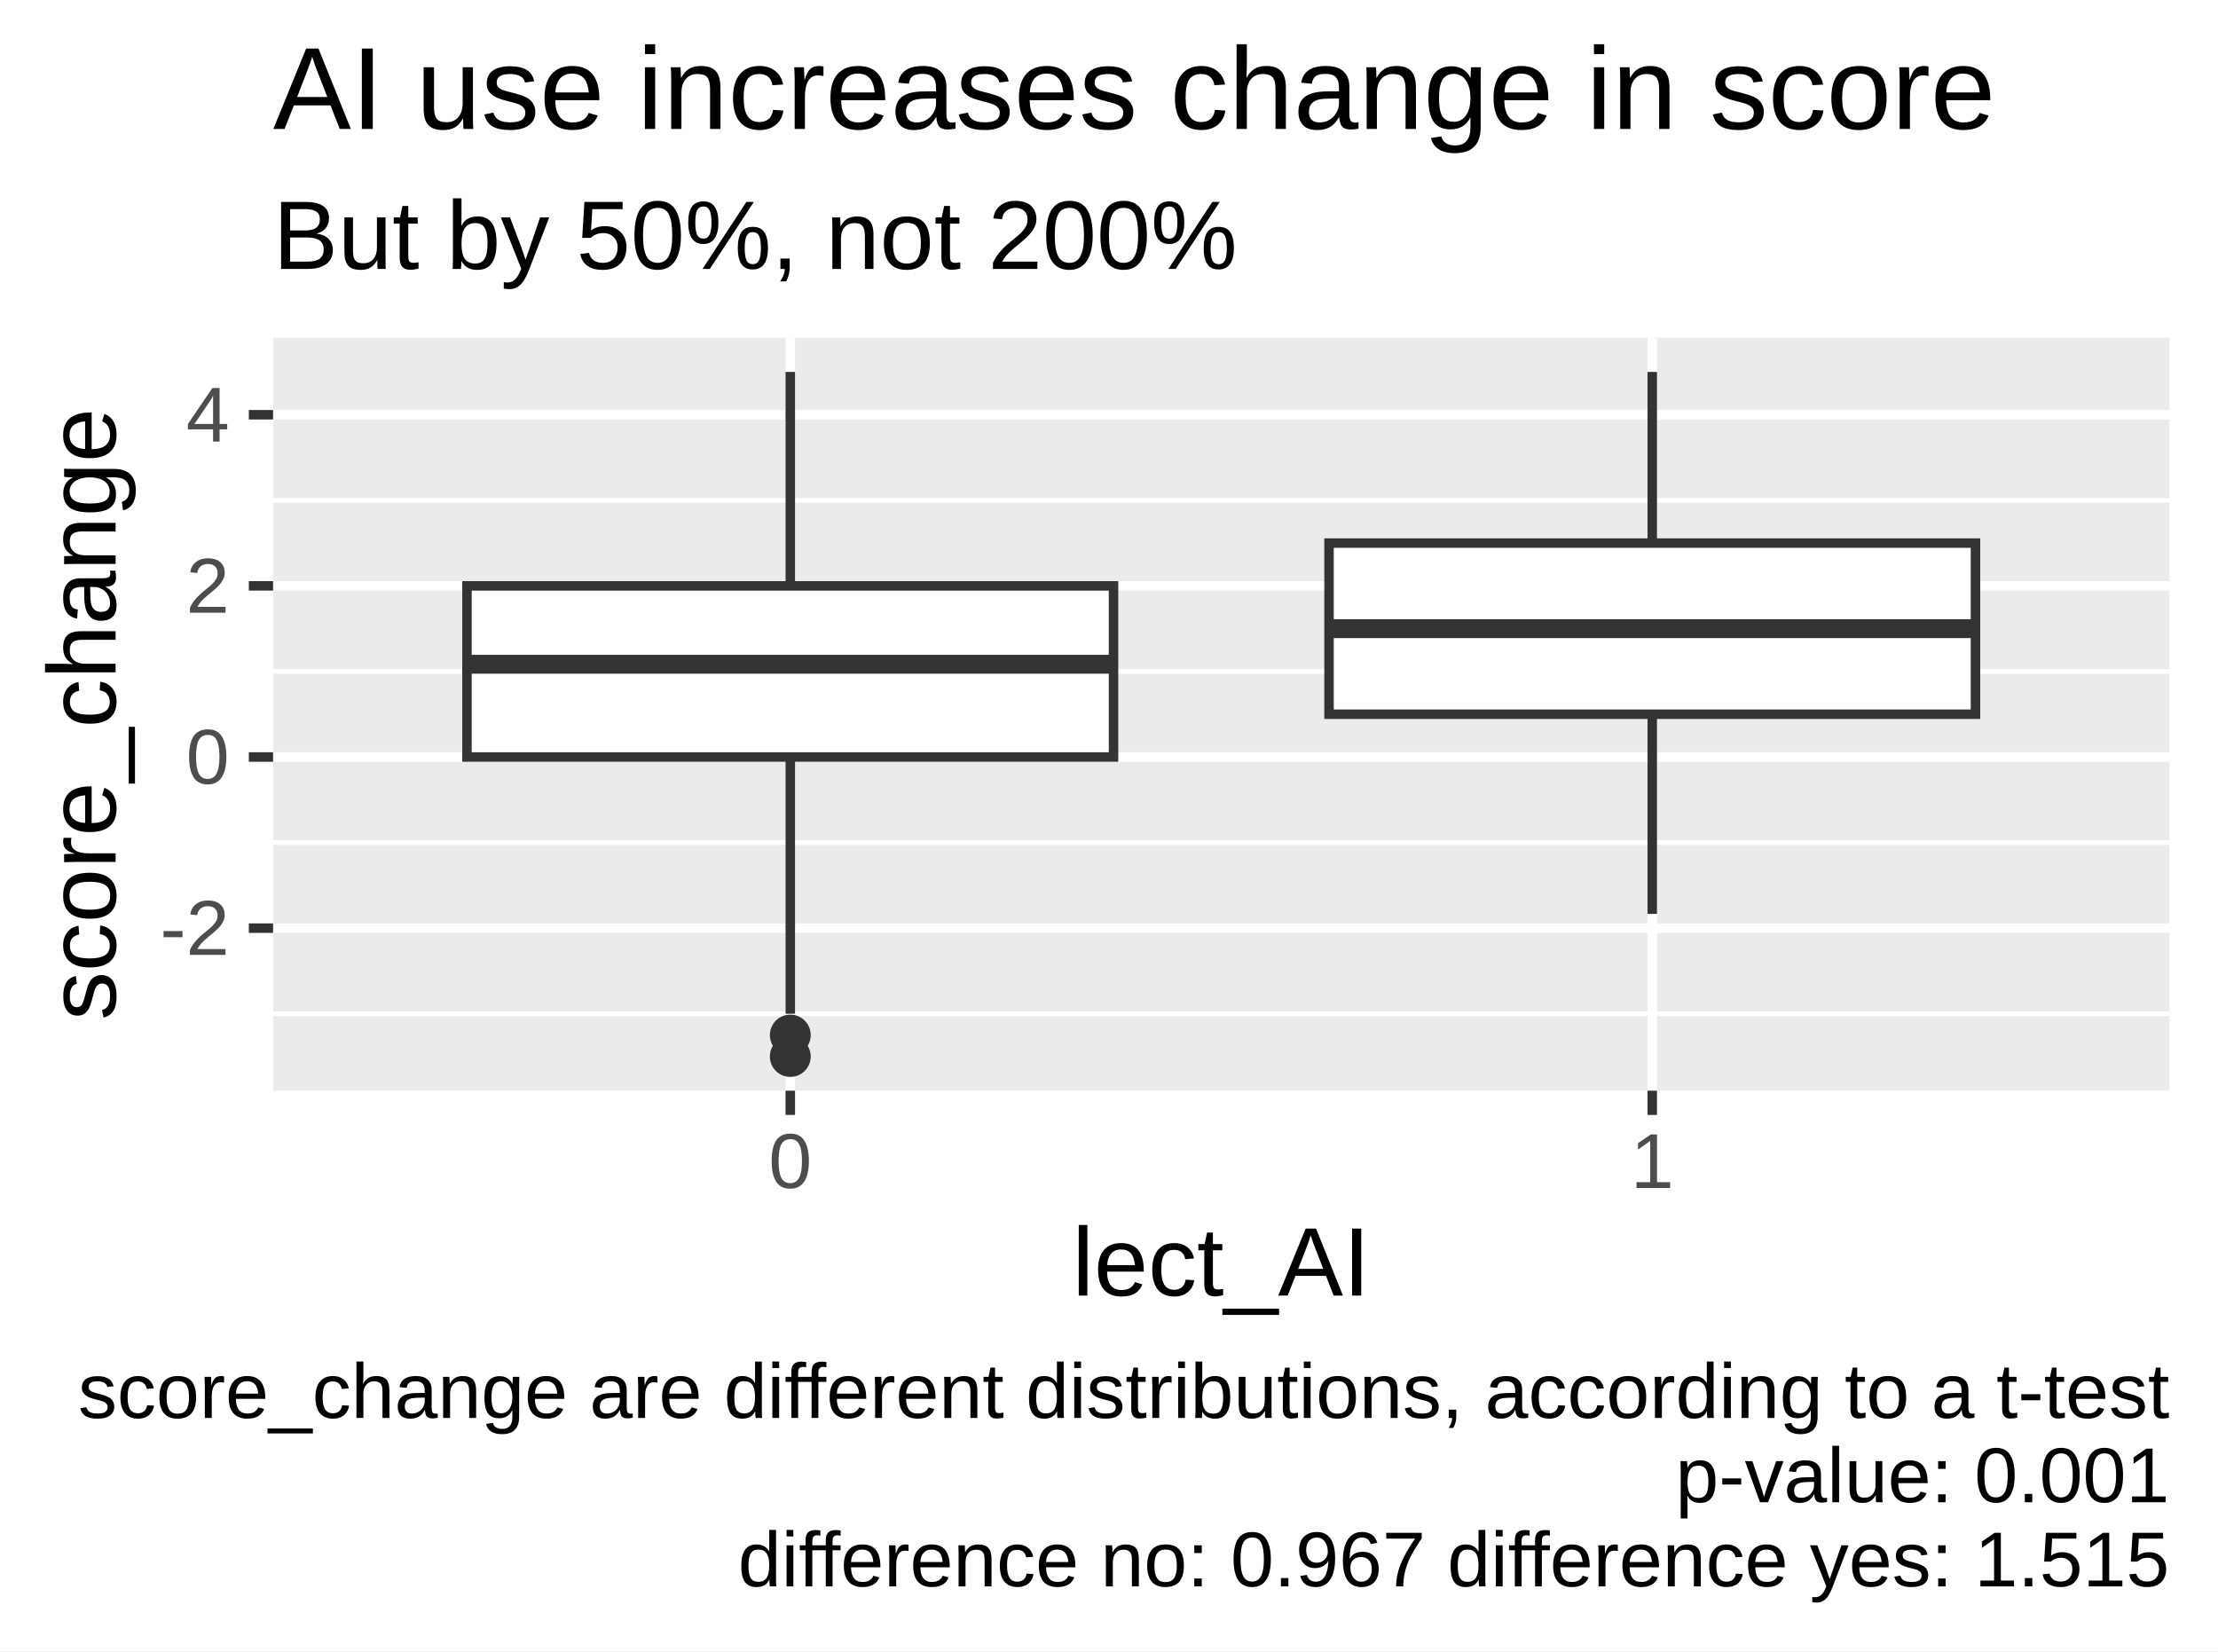
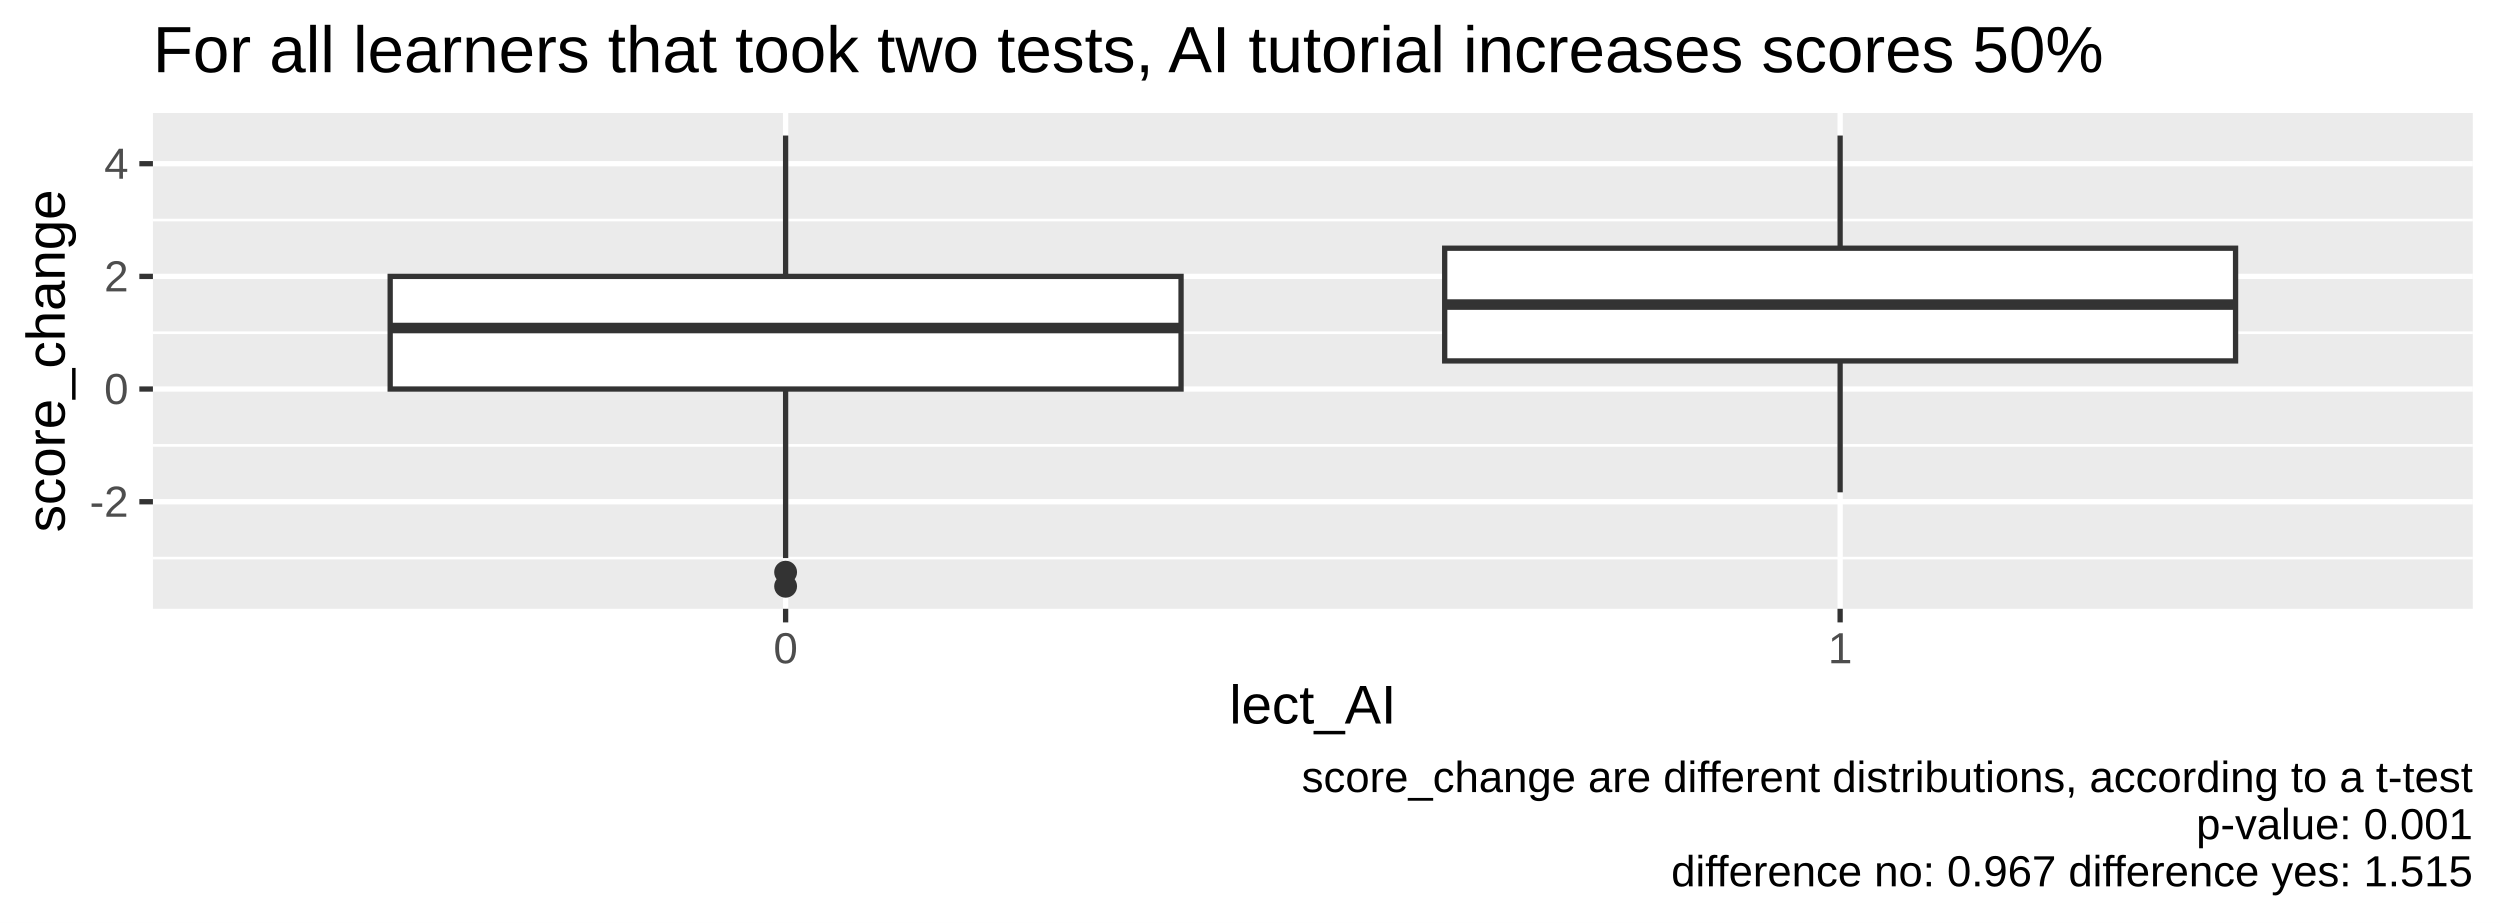
- <svg xmlns="http://www.w3.org/2000/svg" width="250.40pt" height="186.40pt" viewBox="0 0 250.40 186.40">
+ <svg xmlns="http://www.w3.org/2000/svg" width="504.00pt" height="186.00pt" viewBox="0 0 504.00 186.00">
  <g class="svglite">
    <defs>
      <style type="text/css">
    .svglite line, .svglite polyline, .svglite polygon, .svglite path, .svglite rect, .svglite circle {
      fill: none;
      stroke: #000000;
      stroke-linecap: round;
      stroke-linejoin: round;
      stroke-miterlimit: 10.00;
    }
    .svglite text {
      white-space: pre;
    }
    .svglite g.glyphgroup path {
      fill: inherit;
      stroke: none;
    }
  </style>
    </defs>
    <rect width="100%" height="100%" style="stroke: none; fill: #FFFFFF;" />
    <defs>
-       <clipPath id="cpMC4wMHwyNTAuNDB8MC4wMHwxODYuNDA=">
-         <rect x="0.00" y="0.00" width="250.40" height="186.40" />
+       <clipPath id="cpMC4wMHw1MDQuMDB8MC4wMHwxODYuMDA=">
+         <rect x="0.00" y="0.00" width="504.00" height="186.00" />
      </clipPath>
    </defs>
-     <g clip-path="url(#cpMC4wMHwyNTAuNDB8MC4wMHwxODYuNDA=)">
-       <rect x="0.00" y="0.00" width="250.40" height="186.40" style="stroke-width: 1.07; stroke: #FFFFFF; fill: #FFFFFF;" />
+     <g clip-path="url(#cpMC4wMHw1MDQuMDB8MC4wMHwxODYuMDA=)">
+       <rect x="0" y="0.00" width="504.00" height="186.00" style="stroke-width: 1.07; stroke: #FFFFFF; fill: #FFFFFF;" />
    </g>
    <defs>
-       <clipPath id="cpMzAuODN8MjQ0LjkyfDM4LjEyfDEyMy4xMw==">
-         <rect x="30.83" y="38.12" width="214.09" height="85.01" />
+       <clipPath id="cpMzAuODN8NDk4LjUyfDIyLjc4fDEyMi43Mw==">
+         <rect x="30.83" y="22.78" width="467.69" height="99.95" />
      </clipPath>
    </defs>
-     <g clip-path="url(#cpMzAuODN8MjQ0LjkyfDM4LjEyfDEyMy4xMw==)">
-       <rect x="30.83" y="38.12" width="214.09" height="85.01" style="stroke-width: 1.07; stroke: none; fill: #EBEBEB;" />
-       <polyline points="30.83,114.44 244.92,114.44 " style="stroke-width: 0.53; stroke: #FFFFFF; stroke-linecap: butt;" />
-       <polyline points="30.83,95.12 244.92,95.12 " style="stroke-width: 0.53; stroke: #FFFFFF; stroke-linecap: butt;" />
-       <polyline points="30.83,75.80 244.92,75.80 " style="stroke-width: 0.53; stroke: #FFFFFF; stroke-linecap: butt;" />
-       <polyline points="30.83,56.48 244.92,56.48 " style="stroke-width: 0.53; stroke: #FFFFFF; stroke-linecap: butt;" />
-       <polyline points="30.83,104.78 244.92,104.78 " style="stroke-width: 1.07; stroke: #FFFFFF; stroke-linecap: butt;" />
-       <polyline points="30.83,85.46 244.92,85.46 " style="stroke-width: 1.07; stroke: #FFFFFF; stroke-linecap: butt;" />
-       <polyline points="30.83,66.14 244.92,66.14 " style="stroke-width: 1.07; stroke: #FFFFFF; stroke-linecap: butt;" />
-       <polyline points="30.83,46.82 244.92,46.82 " style="stroke-width: 1.07; stroke: #FFFFFF; stroke-linecap: butt;" />
-       <polyline points="89.22,123.13 89.22,38.12 " style="stroke-width: 1.07; stroke: #FFFFFF; stroke-linecap: butt;" />
-       <polyline points="186.53,123.13 186.53,38.12 " style="stroke-width: 1.07; stroke: #FFFFFF; stroke-linecap: butt;" />
-       <circle cx="89.22" cy="116.85" r="1.95" style="stroke-width: 0.71; stroke: #333333; fill: #333333;" />
-       <circle cx="89.22" cy="119.27" r="1.95" style="stroke-width: 0.71; stroke: #333333; fill: #333333;" />
-       <line x1="89.22" y1="66.14" x2="89.22" y2="41.99" style="stroke-width: 1.07; stroke: #333333; stroke-linecap: butt;" />
-       <line x1="89.22" y1="85.46" x2="89.22" y2="114.44" style="stroke-width: 1.07; stroke: #333333; stroke-linecap: butt;" />
-       <polygon points="52.72,66.14 52.72,85.46 125.71,85.46 125.71,66.14 52.72,66.14 " style="stroke-width: 1.07; stroke: #333333; stroke-linecap: butt; stroke-linejoin: miter; fill: #FFFFFF;" />
-       <line x1="52.72" y1="74.99" x2="125.71" y2="74.99" style="stroke-width: 2.13; stroke: #333333; stroke-linecap: butt; stroke-linejoin: miter;" />
-       <line x1="186.53" y1="61.31" x2="186.53" y2="41.99" style="stroke-width: 1.07; stroke: #333333; stroke-linecap: butt;" />
-       <line x1="186.53" y1="80.63" x2="186.53" y2="103.17" style="stroke-width: 1.07; stroke: #333333; stroke-linecap: butt;" />
-       <polygon points="150.04,61.31 150.04,80.63 223.02,80.63 223.02,61.31 150.04,61.31 " style="stroke-width: 1.07; stroke: #333333; stroke-linecap: butt; stroke-linejoin: miter; fill: #FFFFFF;" />
-       <line x1="150.04" y1="70.97" x2="223.02" y2="70.97" style="stroke-width: 2.13; stroke: #333333; stroke-linecap: butt; stroke-linejoin: miter;" />
+     <g clip-path="url(#cpMzAuODN8NDk4LjUyfDIyLjc4fDEyMi43Mw==)">
+       <rect x="30.83" y="22.78" width="467.69" height="99.95" style="stroke-width: 1.07; stroke: none; fill: #EBEBEB;" />
+       <polyline points="30.83,112.51 498.52,112.51 " style="stroke-width: 0.53; stroke: #FFFFFF; stroke-linecap: butt;" />
+       <polyline points="30.83,89.79 498.52,89.79 " style="stroke-width: 0.53; stroke: #FFFFFF; stroke-linecap: butt;" />
+       <polyline points="30.83,67.08 498.52,67.08 " style="stroke-width: 0.53; stroke: #FFFFFF; stroke-linecap: butt;" />
+       <polyline points="30.83,44.36 498.52,44.36 " style="stroke-width: 0.53; stroke: #FFFFFF; stroke-linecap: butt;" />
+       <polyline points="30.83,101.15 498.52,101.15 " style="stroke-width: 1.07; stroke: #FFFFFF; stroke-linecap: butt;" />
+       <polyline points="30.83,78.43 498.52,78.43 " style="stroke-width: 1.07; stroke: #FFFFFF; stroke-linecap: butt;" />
+       <polyline points="30.83,55.72 498.52,55.72 " style="stroke-width: 1.07; stroke: #FFFFFF; stroke-linecap: butt;" />
+       <polyline points="30.83,33.00 498.52,33.00 " style="stroke-width: 1.07; stroke: #FFFFFF; stroke-linecap: butt;" />
+       <polyline points="158.38,122.73 158.38,22.78 " style="stroke-width: 1.07; stroke: #FFFFFF; stroke-linecap: butt;" />
+       <polyline points="370.97,122.73 370.97,22.78 " style="stroke-width: 1.07; stroke: #FFFFFF; stroke-linecap: butt;" />
+       <circle cx="158.38" cy="115.35" r="1.95" style="stroke-width: 0.71; stroke: #333333; fill: #333333;" />
+       <circle cx="158.38" cy="118.19" r="1.95" style="stroke-width: 0.71; stroke: #333333; fill: #333333;" />
+       <line x1="158.38" y1="55.72" x2="158.38" y2="27.32" style="stroke-width: 1.07; stroke: #333333; stroke-linecap: butt;" />
+       <line x1="158.38" y1="78.43" x2="158.38" y2="112.51" style="stroke-width: 1.07; stroke: #333333; stroke-linecap: butt;" />
+       <polygon points="78.66,55.72 78.66,78.43 238.10,78.43 238.10,55.72 78.66,55.72 " style="stroke-width: 1.07; stroke: #333333; stroke-linecap: butt; stroke-linejoin: miter; fill: #FFFFFF;" />
+       <line x1="78.66" y1="66.13" x2="238.10" y2="66.13" style="stroke-width: 2.13; stroke: #333333; stroke-linecap: butt; stroke-linejoin: miter;" />
+       <line x1="370.97" y1="50.04" x2="370.97" y2="27.32" style="stroke-width: 1.07; stroke: #333333; stroke-linecap: butt;" />
+       <line x1="370.97" y1="72.76" x2="370.97" y2="99.26" style="stroke-width: 1.07; stroke: #333333; stroke-linecap: butt;" />
+       <polygon points="291.25,50.04 291.25,72.76 450.69,72.76 450.69,50.04 291.25,50.04 " style="stroke-width: 1.07; stroke: #333333; stroke-linecap: butt; stroke-linejoin: miter; fill: #FFFFFF;" />
+       <line x1="291.25" y1="61.40" x2="450.69" y2="61.40" style="stroke-width: 2.13; stroke: #333333; stroke-linecap: butt; stroke-linejoin: miter;" />
    </g>
-     <g clip-path="url(#cpMC4wMHwyNTAuNDB8MC4wMHwxODYuNDA=)">
-       <text x="25.90" y="107.80" text-anchor="end" style="font-size: 8.80px;fill: #4D4D4D; font-family: &quot;Arimo&quot;;" textLength="7.81px" lengthAdjust="spacingAndGlyphs">-2</text>
-       <text x="25.90" y="88.48" text-anchor="end" style="font-size: 8.80px;fill: #4D4D4D; font-family: &quot;Arimo&quot;;" textLength="4.89px" lengthAdjust="spacingAndGlyphs">0</text>
-       <text x="25.90" y="69.17" text-anchor="end" style="font-size: 8.80px;fill: #4D4D4D; font-family: &quot;Arimo&quot;;" textLength="4.89px" lengthAdjust="spacingAndGlyphs">2</text>
-       <text x="25.90" y="49.85" text-anchor="end" style="font-size: 8.80px;fill: #4D4D4D; font-family: &quot;Arimo&quot;;" textLength="4.89px" lengthAdjust="spacingAndGlyphs">4</text>
-       <polyline points="28.09,104.78 30.83,104.78 " style="stroke-width: 1.07; stroke: #333333; stroke-linecap: butt;" />
-       <polyline points="28.09,85.46 30.83,85.46 " style="stroke-width: 1.07; stroke: #333333; stroke-linecap: butt;" />
-       <polyline points="28.09,66.14 30.83,66.14 " style="stroke-width: 1.07; stroke: #333333; stroke-linecap: butt;" />
-       <polyline points="28.09,46.82 30.83,46.82 " style="stroke-width: 1.07; stroke: #333333; stroke-linecap: butt;" />
-       <polyline points="89.22,125.87 89.22,123.13 " style="stroke-width: 1.07; stroke: #333333; stroke-linecap: butt;" />
-       <polyline points="186.53,125.87 186.53,123.13 " style="stroke-width: 1.07; stroke: #333333; stroke-linecap: butt;" />
-       <text x="89.22" y="134.12" text-anchor="middle" style="font-size: 8.80px;fill: #4D4D4D; font-family: &quot;Arimo&quot;;" textLength="4.89px" lengthAdjust="spacingAndGlyphs">0</text>
-       <text x="186.53" y="134.12" text-anchor="middle" style="font-size: 8.80px;fill: #4D4D4D; font-family: &quot;Arimo&quot;;" textLength="4.89px" lengthAdjust="spacingAndGlyphs">1</text>
-       <text x="137.87" y="146.26" text-anchor="middle" style="font-size: 11.00px; font-family: &quot;Arimo&quot;;" textLength="33.66px" lengthAdjust="spacingAndGlyphs">lect_AI</text>
-       <text transform="translate(13.05,80.63) rotate(-90)" text-anchor="middle" style="font-size: 11.00px; font-family: &quot;Arimo&quot;;" textLength="69.16px" lengthAdjust="spacingAndGlyphs">score_change</text>
-       <text x="30.83" y="30.36" style="font-size: 11.00px; font-family: &quot;Arimo&quot;;" textLength="108.97px" lengthAdjust="spacingAndGlyphs">But by 50%, not 200%</text>
-       <text x="30.83" y="14.56" style="font-size: 13.20px; font-family: &quot;Arimo&quot;;" textLength="194.14px" lengthAdjust="spacingAndGlyphs">AI use increases change in score</text>
-       <text x="244.92" y="160.08" text-anchor="end" style="font-size: 8.80px; font-family: &quot;Arimo&quot;;" textLength="235.88px" lengthAdjust="spacingAndGlyphs">score_change are different distributions, according to a t-test</text>
-       <text x="244.92" y="169.59" text-anchor="end" style="font-size: 8.80px; font-family: &quot;Arimo&quot;;" textLength="55.72px" lengthAdjust="spacingAndGlyphs">p-value: 0.001</text>
-       <text x="244.92" y="179.09" text-anchor="end" style="font-size: 8.80px; font-family: &quot;Arimo&quot;;" textLength="161.45px" lengthAdjust="spacingAndGlyphs">difference no: 0.967 difference yes: 1.515</text>
+     <g clip-path="url(#cpMC4wMHw1MDQuMDB8MC4wMHwxODYuMDA=)">
+       <text x="25.90" y="104.18" text-anchor="end" style="font-size: 8.80px;fill: #4D4D4D; font-family: &quot;Arimo&quot;;" textLength="7.81px" lengthAdjust="spacingAndGlyphs">-2</text>
+       <text x="25.90" y="81.46" text-anchor="end" style="font-size: 8.80px;fill: #4D4D4D; font-family: &quot;Arimo&quot;;" textLength="4.89px" lengthAdjust="spacingAndGlyphs">0</text>
+       <text x="25.90" y="58.75" text-anchor="end" style="font-size: 8.80px;fill: #4D4D4D; font-family: &quot;Arimo&quot;;" textLength="4.89px" lengthAdjust="spacingAndGlyphs">2</text>
+       <text x="25.90" y="36.03" text-anchor="end" style="font-size: 8.80px;fill: #4D4D4D; font-family: &quot;Arimo&quot;;" textLength="4.89px" lengthAdjust="spacingAndGlyphs">4</text>
+       <polyline points="28.09,101.15 30.83,101.15 " style="stroke-width: 1.07; stroke: #333333; stroke-linecap: butt;" />
+       <polyline points="28.09,78.43 30.83,78.43 " style="stroke-width: 1.07; stroke: #333333; stroke-linecap: butt;" />
+       <polyline points="28.09,55.72 30.83,55.72 " style="stroke-width: 1.07; stroke: #333333; stroke-linecap: butt;" />
+       <polyline points="28.09,33.00 30.83,33.00 " style="stroke-width: 1.07; stroke: #333333; stroke-linecap: butt;" />
+       <polyline points="158.38,125.47 158.38,122.73 " style="stroke-width: 1.07; stroke: #333333; stroke-linecap: butt;" />
+       <polyline points="370.97,125.47 370.97,122.73 " style="stroke-width: 1.07; stroke: #333333; stroke-linecap: butt;" />
+       <text x="158.38" y="133.72" text-anchor="middle" style="font-size: 8.80px;fill: #4D4D4D; font-family: &quot;Arimo&quot;;" textLength="4.89px" lengthAdjust="spacingAndGlyphs">0</text>
+       <text x="370.97" y="133.72" text-anchor="middle" style="font-size: 8.80px;fill: #4D4D4D; font-family: &quot;Arimo&quot;;" textLength="4.89px" lengthAdjust="spacingAndGlyphs">1</text>
+       <text x="264.67" y="145.86" text-anchor="middle" style="font-size: 11.00px; font-family: &quot;Arimo&quot;;" textLength="33.66px" lengthAdjust="spacingAndGlyphs">lect_AI</text>
+       <text transform="translate(13.05,72.76) rotate(-90)" text-anchor="middle" style="font-size: 11.00px; font-family: &quot;Arimo&quot;;" textLength="69.16px" lengthAdjust="spacingAndGlyphs">score_change</text>
+       <text x="30.83" y="14.56" style="font-size: 13.20px; font-family: &quot;Arimo&quot;;" textLength="392.61px" lengthAdjust="spacingAndGlyphs">For all learners that took two tests, AI tutorial increases scores 50%</text>
+       <text x="498.52" y="159.68" text-anchor="end" style="font-size: 8.80px; font-family: &quot;Arimo&quot;;" textLength="235.88px" lengthAdjust="spacingAndGlyphs">score_change are different distributions, according to a t-test</text>
+       <text x="498.52" y="169.19" text-anchor="end" style="font-size: 8.80px; font-family: &quot;Arimo&quot;;" textLength="55.72px" lengthAdjust="spacingAndGlyphs">p-value: 0.001</text>
+       <text x="498.52" y="178.69" text-anchor="end" style="font-size: 8.80px; font-family: &quot;Arimo&quot;;" textLength="161.45px" lengthAdjust="spacingAndGlyphs">difference no: 0.967 difference yes: 1.515</text>
    </g>
  </g>
</svg>
